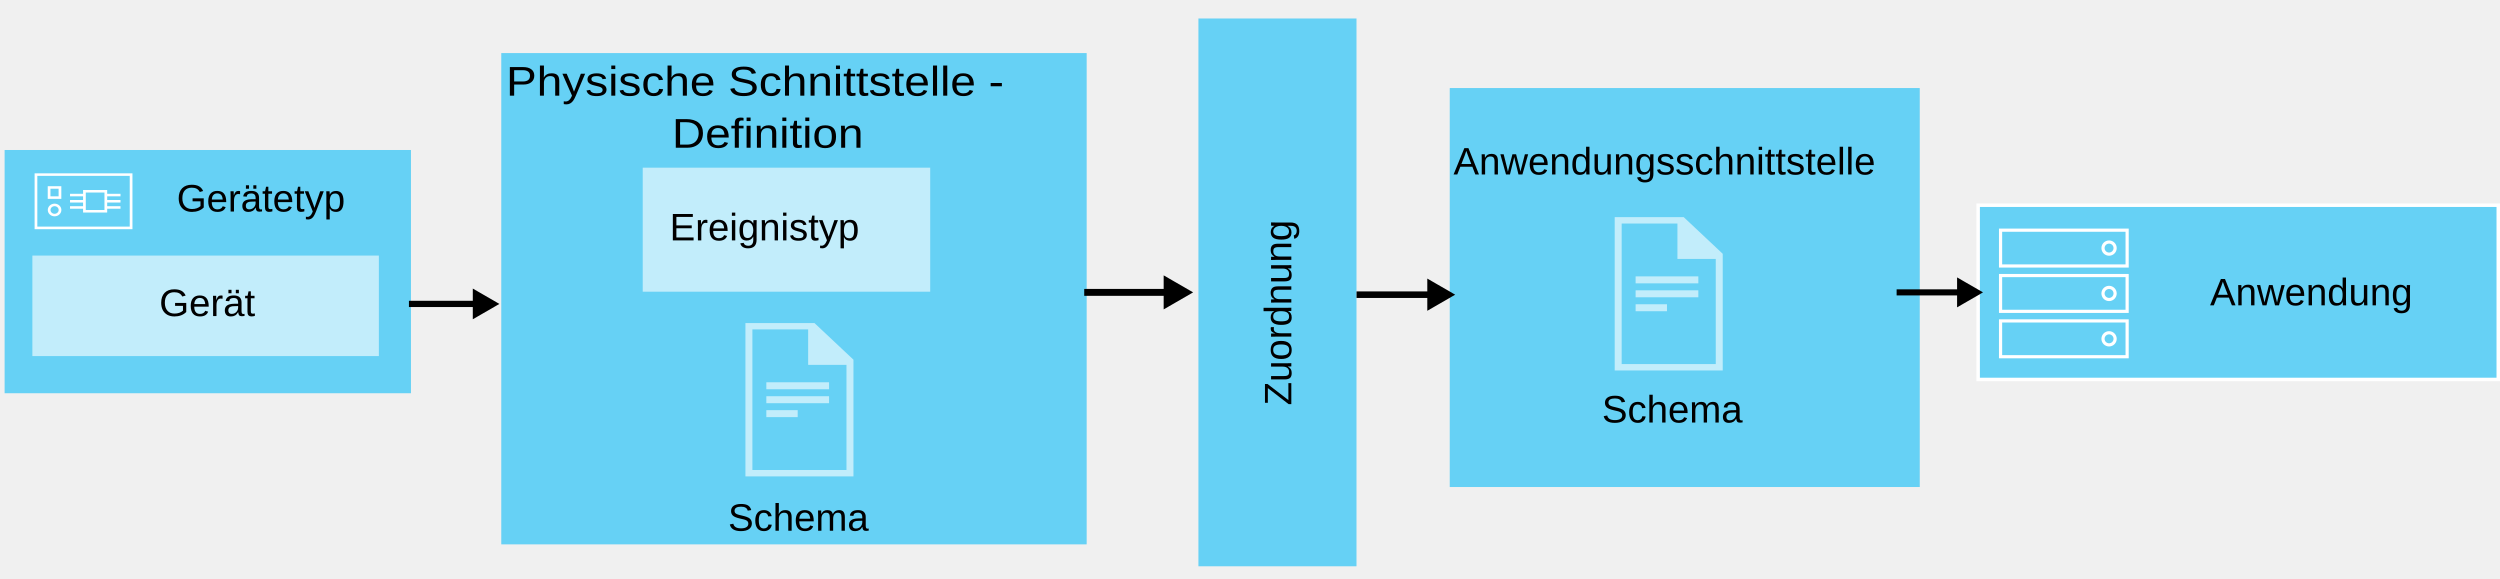
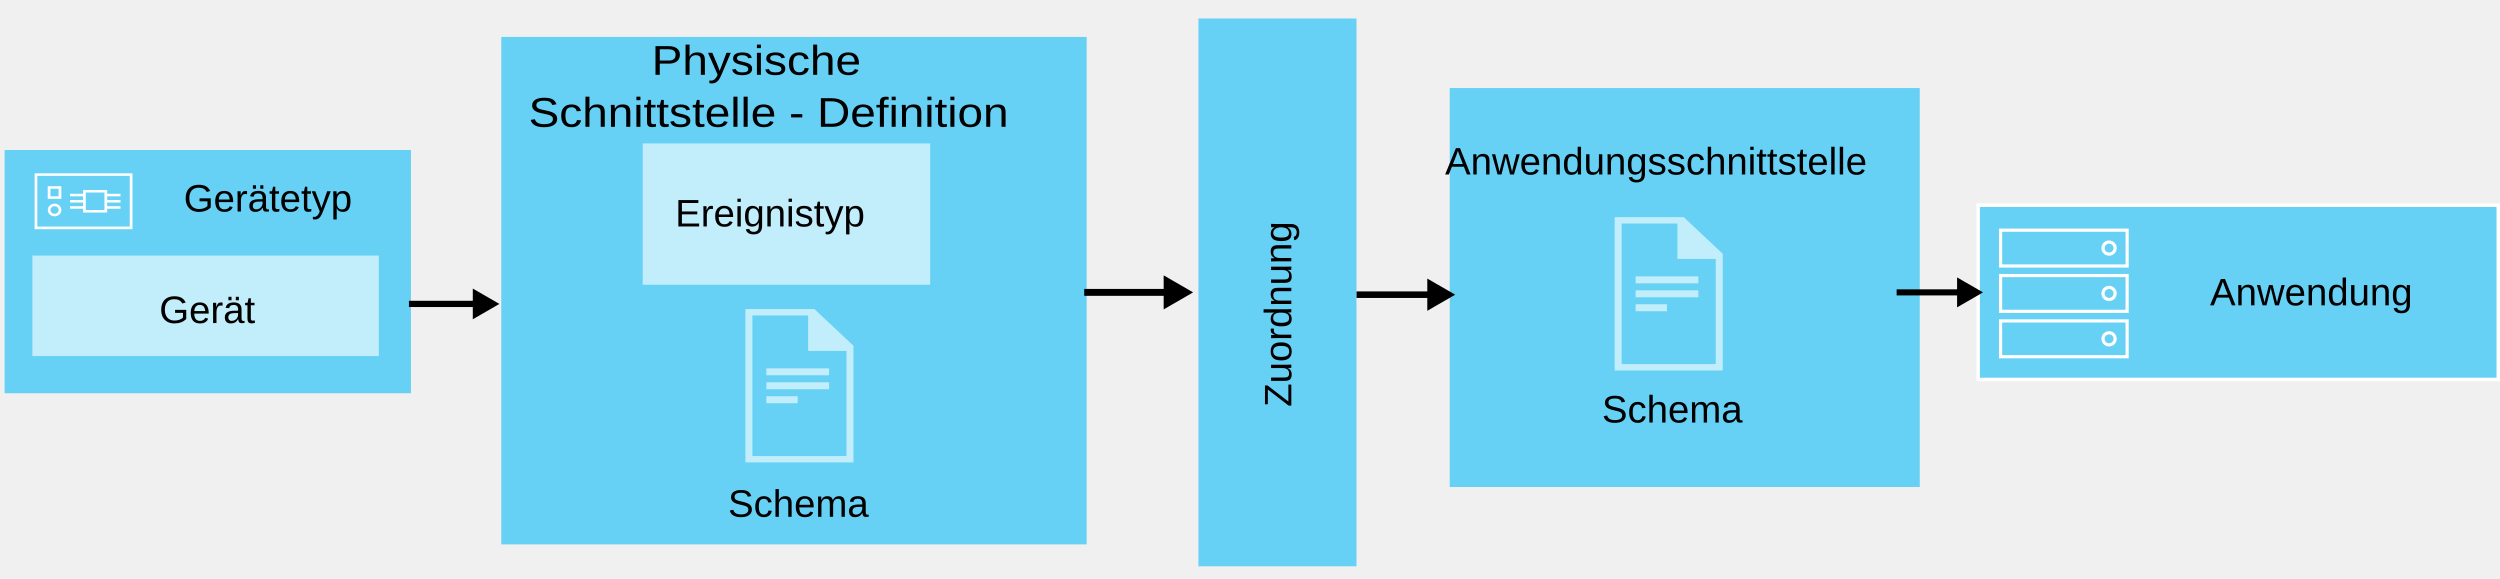
<svg xmlns="http://www.w3.org/2000/svg" id="svg5443" version="1.1" width="717.41" height="166.145" viewBox="0 0 717.41 166.145">
  <defs id="defs5447">
    <marker style="overflow:visible" id="TriangleOutM-3-4-5" refX="0" refY="0" orient="auto">
      <path transform="scale(0.4,0.4)" style="fill-rule:evenodd;stroke:#000000;stroke-width:1pt" d="m 5.77,0 -8.65,5 0,-10 8.65,5 z" id="path21258-13-6-5" />
    </marker>
    <marker style="overflow:visible" id="TriangleOutM-3-4-5-9" refX="0" refY="0" orient="auto">
      <path transform="scale(0.4,0.4)" style="fill-rule:evenodd;stroke:#000000;stroke-width:1pt" d="m 5.77,0 -8.65,5 0,-10 8.65,5 z" id="path21258-13-6-5-0" />
    </marker>
    <marker style="overflow:visible" id="TriangleOutM-3-4-5-9-4" refX="0" refY="0" orient="auto">
      <path transform="scale(0.4,0.4)" style="fill-rule:evenodd;stroke:#000000;stroke-width:1pt" d="m 5.77,0 -8.65,5 0,-10 8.65,5 z" id="path21258-13-6-5-0-6" />
    </marker>
    <marker style="overflow:visible" id="TriangleOutM-3-4-5-9-4-0" refX="0" refY="0" orient="auto">
      <path transform="scale(0.4,0.4)" style="fill-rule:evenodd;stroke:#000000;stroke-width:1pt" d="m 5.77,0 -8.65,5 0,-10 8.65,5 z" id="path21258-13-6-5-0-6-7" />
    </marker>
    <marker style="overflow:visible" id="TriangleOutM-3-4-5-0" refX="0" refY="0" orient="auto">
      <path transform="scale(0.4,0.4)" style="fill-rule:evenodd;stroke:#000000;stroke-width:1pt" d="m 5.77,0 -8.65,5 0,-10 8.65,5 z" id="path21258-13-6-5-5" />
    </marker>
  </defs>
  <rect ry="0" rx="0" y="58.889" x="567.66" height="50" width="149.25" id="rect79371-1-6-6-9-8-7-3-5-1-2-7-5" style="fill:#66d1f5;fill-opacity:1;fill-rule:evenodd;stroke:#ffffff;stroke-width:1;stroke-miterlimit:4;stroke-dasharray:none;stroke-opacity:1" />
-   <text xml:space="preserve" style="font-style:normal;font-variant:normal;font-weight:normal;font-stretch:normal;font-size:11px;line-height:125%;font-family:Arial;-inkscape-font-specification:Arial;text-align:start;letter-spacing:0px;word-spacing:0px;writing-mode:lr-tb;text-anchor:start;fill:#000000;fill-opacity:1;stroke:none" x="634.207" y="87.62" id="text18189-5-9">
-     <tspan x="634.207" y="87.62" id="tspan6913-6">Anwendung</tspan>
+   <text xml:space="preserve" style="font-style:normal;font-variant:normal;font-weight:normal;font-stretch:normal;line-height:0%;font-family:Arial;-inkscape-font-specification:Arial;text-align:start;letter-spacing:0px;word-spacing:0px;writing-mode:lr-tb;text-anchor:start;fill:#000000;fill-opacity:1;stroke:none" x="634.207" y="87.62" id="text18189-5-9">
+     <tspan x="634.207" y="87.62" id="tspan6913-6" style="font-size:11px;line-height:1.25">Anwendung</tspan>
  </text>
  <g id="g5240-2-8" transform="matrix(0.09339234,0,0,0.09339234,568.8965,60.86142)" style="stroke-width:9.794;stroke-miterlimit:4;stroke-dasharray:none">
    <rect id="rect5222-4-5" height="110" width="388.9" stroke-miterlimit="10" y="55.6" x="55.6" style="fill:none;stroke:#ffffff;stroke-width:9.794;stroke-miterlimit:4;stroke-dasharray:none" />
    <rect id="rect5224-7-2" height="110" width="388.9" stroke-miterlimit="10" y="195" x="55.6" style="fill:none;stroke:#ffffff;stroke-width:9.794;stroke-miterlimit:4;stroke-dasharray:none" />
    <rect id="rect5226-6-7" height="110" width="388.9" stroke-miterlimit="10" y="334.4" x="55.6" style="fill:none;stroke:#ffffff;stroke-width:9.794;stroke-miterlimit:4;stroke-dasharray:none" />
    <circle id="circle5228-0-6" r="18.6" cy="110.6" cx="389" stroke-miterlimit="10" style="fill:none;stroke:#ffffff;stroke-width:9.794;stroke-miterlimit:4;stroke-dasharray:none" />
    <circle id="circle5230-5-6" r="18.6" cy="250" cx="389" stroke-miterlimit="10" style="fill:none;stroke:#ffffff;stroke-width:9.794;stroke-miterlimit:4;stroke-dasharray:none" />
    <circle id="circle5232-6-1" r="18.6" cy="389.4" cx="389" stroke-miterlimit="10" style="fill:none;stroke:#ffffff;stroke-width:9.794;stroke-miterlimit:4;stroke-dasharray:none" />
  </g>
  <rect ry="0" rx="0" y="43.042" x="1.325" height="69.8" width="116.605" id="rect79371-1-6-6-9-8-7-86-3-9" style="fill:#66d1f5;fill-opacity:1;fill-rule:evenodd;stroke:none" />
-   <text y="60.703" x="74.889" font-size="12" id="text56820" style="font-style:normal;font-variant:normal;font-weight:normal;font-stretch:normal;font-size:11px;line-height:125%;font-family:Arial;-inkscape-font-specification:Arial;text-align:center;writing-mode:lr-tb;text-anchor:middle;fill:#000000;fill-opacity:1">Gerätetyp</text>
+   <text y="60.703" x="76.889" font-size="12" id="text56820" style="font-style:normal;font-variant:normal;font-weight:normal;font-stretch:normal;font-size:11px;line-height:0%;font-family:Arial;-inkscape-font-specification:Arial;text-align:center;writing-mode:lr-tb;text-anchor:middle;fill:#000000;fill-opacity:1">Gerätetyp</text>
  <rect ry="0" rx="0" y="73.34" x="9.289" height="28.839" width="99.431" id="rect79371-1-6-6-9-8-7-86-7" style="fill:#c2edfb;fill-opacity:1;fill-rule:evenodd;stroke:none" />
-   <text y="90.703" x="45.712" font-size="11" id="text56922" style="font-style:normal;font-variant:normal;font-weight:normal;font-stretch:normal;font-size:11px;line-height:125%;font-family:Arial;-inkscape-font-specification:Arial;text-align:start;writing-mode:lr-tb;text-anchor:start;fill:#000000;fill-opacity:1">Gerät</text>
+   <text y="92.703" x="45.712" font-size="11" id="text56922" style="font-style:normal;font-variant:normal;font-weight:normal;font-stretch:normal;font-size:11px;line-height:0%;font-family:Arial;-inkscape-font-specification:Arial;text-align:start;writing-mode:lr-tb;text-anchor:start;fill:#000000;fill-opacity:1">Gerät</text>
  <g id="g5278-5" transform="matrix(0.7799818,0,0,0.7279118,6.420911,41.37782)">
    <path id="path5280-9" d="M 40,12 35.33,12 9.67,12 5,12 5,33 9.67,33 35.34,33 40,33 40,12 Z m -9.22,8.06 5.32,0 m -5.32,2.44 5.32,0 m -5.32,2.44 5.32,0 m -18.57,-4.88 5.32,0 m -5.32,2.44 5.32,0 m -5.32,2.44 5.32,0 m -0.02,1.5 7.87,0 0,-7.87 -7.87,0 0,7.87 z m -10.98,-2.5 c 1.1,0 2,0.9 2,2 0,1.1 -0.9,2 -2,2 -1.1,0 -2,-0.9 -2,-2 0,-1.11 0.9,-2 2,-2 z m 1.98,-2.88 -4,0 0,-4 4,0 0,4 z" stroke-miterlimit="10" style="fill:none;stroke:#ffffff;stroke-miterlimit:10" />
  </g>
  <rect style="fill:#66d1f5;fill-opacity:1;fill-rule:evenodd;stroke:none" id="rect7198-5" width="157.197" height="45.364" x="-162.501" y="343.903" rx="0" ry="0" transform="matrix(0,-1,1,0,0,0)" />
-   <text xml:space="preserve" style="font-style:normal;font-variant:normal;font-weight:normal;font-stretch:normal;font-size:11px;line-height:125%;font-family:Arial;-inkscape-font-specification:Arial;text-align:center;letter-spacing:0px;word-spacing:0px;writing-mode:lr-tb;text-anchor:middle;fill:#000000;fill-opacity:1;stroke:none" x="-85.132" y="370.562" id="text7210-2" transform="matrix(0,-1,1,0,0,0)">
-     <tspan x="-85.132" y="370.562" id="tspan7573-7">Zuordnung</tspan>
+   <text xml:space="preserve" style="font-style:normal;font-variant:normal;font-weight:normal;font-stretch:normal;line-height:0%;font-family:Arial;-inkscape-font-specification:Arial;text-align:center;letter-spacing:0px;word-spacing:0px;writing-mode:lr-tb;text-anchor:middle;fill:#000000;fill-opacity:1;stroke:none" x="-85.132" y="370.562" id="text7210-2" transform="rotate(-90)">
+     <tspan x="-85.132" y="370.562" id="tspan7573-7" style="font-size:11px;line-height:1.25">Zuordnung</tspan>
  </text>
-   <rect style="fill:#66d1f5;fill-opacity:1;fill-rule:evenodd;stroke:none" id="rect6559" width="167.988" height="140.979" x="143.847" y="15.232" rx="0" ry="0" />
-   <rect ry="0" rx="0" y="48.117" x="184.439" height="35.591" width="82.495" id="rect79371-1-6-6-9-8-7-9-9" style="fill:#c2edfb;fill-opacity:1;fill-rule:evenodd;stroke:none" />
-   <text xml:space="preserve" style="font-style:normal;font-variant:normal;font-weight:normal;font-stretch:normal;font-size:12.548px;line-height:125%;font-family:Arial;-inkscape-font-specification:'Arial, Normal';text-align:center;letter-spacing:0px;word-spacing:0px;writing-mode:lr-tb;text-anchor:middle;fill:#000000;fill-opacity:1;stroke:none" x="214.969" y="28.843" id="text5543" transform="scale(1.050451,0.9519723)">
-     <tspan id="tspan3449" x="214.969" y="28.843">Physische Schnittstelle -</tspan>
-     <tspan x="214.969" y="44.529" id="tspan3402">Definition</tspan>
+   <rect style="fill:#66d1f5;fill-opacity:1;fill-rule:evenodd;stroke:none;stroke-width:1.016" id="rect6559" width="167.988" height="145.615" x="143.847" y="10.596" rx="0" ry="0" />
+   <rect ry="0" rx="0" y="41.161" x="184.439" height="40.547" width="82.495" id="rect79371-1-6-6-9-8-7-9-9" style="fill:#c2edfb;fill-opacity:1;fill-rule:evenodd;stroke:none" />
+   <text xml:space="preserve" style="font-style:normal;font-variant:normal;font-weight:normal;font-stretch:normal;line-height:0%;font-family:Arial;-inkscape-font-specification:'Arial, Normal';text-align:center;letter-spacing:0px;word-spacing:0px;writing-mode:lr-tb;text-anchor:middle;fill:#000000;fill-opacity:1;stroke:none" x="214.969" y="22.541" id="text5543" transform="scale(1.050451,0.9519723)">
+     <tspan id="tspan3449" x="216.709" y="22.541" style="font-size:12.548px;line-height:1.25">Physische </tspan>
+     <tspan x="214.969" y="38.226" style="font-size:12.548px;line-height:1.25" id="tspan76">Schnittstelle - Definition</tspan>
  </text>
-   <text id="text13959-6" y="68.98" x="223.971" style="font-style:normal;font-variant:normal;font-weight:normal;font-stretch:normal;font-size:11px;line-height:125%;font-family:Arial;-inkscape-font-specification:Arial;text-align:center;letter-spacing:0px;word-spacing:0px;writing-mode:lr-tb;text-anchor:middle;fill:#000000;fill-opacity:1;stroke:none" xml:space="preserve">
-     <tspan id="tspan13963-4" y="68.98" x="223.971">Ereignistyp</tspan>
+   <text id="text13959-6" y="64.98" x="225.971" style="font-style:normal;font-variant:normal;font-weight:normal;font-stretch:normal;line-height:0%;font-family:Arial;-inkscape-font-specification:Arial;text-align:center;letter-spacing:0px;word-spacing:0px;writing-mode:lr-tb;text-anchor:middle;fill:#000000;fill-opacity:1;stroke:none" xml:space="preserve">
+     <tspan id="tspan13963-4" y="64.98" x="225.971" style="font-size:11px;line-height:1.25">Ereignistyp</tspan>
  </text>
-   <flowRoot xml:space="preserve" id="flowRoot7760" style="font-style:normal;font-weight:normal;font-size:40px;line-height:125%;font-family:sans-serif;letter-spacing:0px;word-spacing:0px;fill:#000000;fill-opacity:1;stroke:none;stroke-width:1px;stroke-linecap:butt;stroke-linejoin:miter;stroke-opacity:1" transform="translate(-18.51996,-85.99516)">
+   <flowRoot xml:space="preserve" id="flowRoot7760" style="font-style:normal;font-weight:normal;line-height:0.01%;font-family:sans-serif;letter-spacing:0px;word-spacing:0px;fill:#000000;fill-opacity:1;stroke:none;stroke-width:1px;stroke-linecap:butt;stroke-linejoin:miter;stroke-opacity:1" transform="translate(-18.51996,-85.99516)">
    <flowRegion id="flowRegion7762">
      <rect id="rect7764" width="221.195" height="145.698" x="447.027" y="-93.021" />
    </flowRegion>
-     <flowPara id="flowPara7766" />
+     <flowPara id="flowPara7766" style="font-size:40px;line-height:1.25"> </flowPara>
  </flowRoot>
-   <text y="152.305" x="208.928" font-size="11" id="text59612-6" style="font-style:normal;font-variant:normal;font-weight:normal;font-stretch:normal;font-size:11px;line-height:125%;font-family:Arial;-inkscape-font-specification:Arial;text-align:start;writing-mode:lr-tb;text-anchor:start;fill:#000000;fill-opacity:1">Schema</text>
-   <g transform="translate(-217.089,-240.2998)" id="g13549-6" style="fill:#c2edfb;fill-opacity:1">
+   <text y="148.305" x="208.928" font-size="11" id="text59612-6" style="font-style:normal;font-variant:normal;font-weight:normal;font-stretch:normal;font-size:11px;line-height:0%;font-family:Arial;-inkscape-font-specification:Arial;text-align:start;writing-mode:lr-tb;text-anchor:start;fill:#000000;fill-opacity:1">Schema</text>
+   <g transform="translate(-217.089,-244.2998)" id="g13549-6" style="fill:#c2edfb;fill-opacity:1">
    <path id="path13551-2" d="m 450.804,333 -3.316,0 -16.488,0 0,44 31,0 0,-30.799 0,-2.68 L 450.804,333 Z m 9.196,42.166 -27,0 0,-40.332 16,0 0,10.166 11,0 0,30.166 z" style="fill:#c2edfb;fill-opacity:1" />
    <rect id="rect13553-4" height="2" width="18" y="350" x="437" style="fill:#c2edfb;fill-opacity:1" />
    <rect id="rect13555-7" height="2" width="18" y="354" x="437" style="fill:#c2edfb;fill-opacity:1" />
    <rect id="rect13557-50" height="2" width="9" y="358" x="437" style="fill:#c2edfb;fill-opacity:1" />
  </g>
-   <flowRoot xml:space="preserve" id="flowRoot7821" style="font-style:normal;font-weight:normal;font-size:40px;line-height:125%;font-family:sans-serif;letter-spacing:0px;word-spacing:0px;fill:#000000;fill-opacity:1;stroke:none;stroke-width:1px;stroke-linecap:butt;stroke-linejoin:miter;stroke-opacity:1" transform="translate(-18.51996,-85.99516)">
+   <flowRoot xml:space="preserve" id="flowRoot7821" style="font-style:normal;font-weight:normal;line-height:0.01%;font-family:sans-serif;letter-spacing:0px;word-spacing:0px;fill:#000000;fill-opacity:1;stroke:none;stroke-width:1px;stroke-linecap:butt;stroke-linejoin:miter;stroke-opacity:1" transform="translate(-18.51996,-85.99516)">
    <flowRegion id="flowRegion7823">
      <rect id="rect7825" width="52.981" height="278.812" x="250.335" y="173.208" />
    </flowRegion>
-     <flowPara id="flowPara7827" />
+     <flowPara id="flowPara7827" style="font-size:40px;line-height:1.25"> </flowPara>
  </flowRoot>
  <rect style="fill:#66d1f5;fill-opacity:1;fill-rule:evenodd;stroke:none" id="rect6559-2" width="134.875" height="114.489" x="416.024" y="25.267" rx="0" ry="0" />
-   <text y="121.243" x="459.704" font-size="11" id="text59612-3" style="font-style:normal;font-variant:normal;font-weight:normal;font-stretch:normal;font-size:11px;line-height:125%;font-family:Arial;-inkscape-font-specification:Arial;text-align:start;writing-mode:lr-tb;text-anchor:start;fill:#000000;fill-opacity:1">Schema</text>
+   <text y="121.243" x="459.704" font-size="11" id="text59612-3" style="font-style:normal;font-variant:normal;font-weight:normal;font-stretch:normal;font-size:11px;line-height:0%;font-family:Arial;-inkscape-font-specification:Arial;text-align:start;writing-mode:lr-tb;text-anchor:start;fill:#000000;fill-opacity:1">Schema</text>
  <g transform="translate(32.36293,-270.6893)" id="g13549-57" style="fill:#c2edfb;fill-opacity:1">
    <path id="path13551-8" d="m 450.804,333 -3.316,0 -16.488,0 0,44 31,0 0,-30.799 0,-2.68 L 450.804,333 Z m 9.196,42.166 -27,0 0,-40.332 16,0 0,10.166 11,0 0,30.166 z" style="fill:#c2edfb;fill-opacity:1" />
    <rect id="rect13553-3" height="2" width="18" y="350" x="437" style="fill:#c2edfb;fill-opacity:1" />
    <rect id="rect13555-2" height="2" width="18" y="354" x="437" style="fill:#c2edfb;fill-opacity:1" />
    <rect id="rect13557-3" height="2" width="9" y="358" x="437" style="fill:#c2edfb;fill-opacity:1" />
  </g>
-   <text xml:space="preserve" style="font-style:normal;font-variant:normal;font-weight:normal;font-stretch:normal;font-size:11px;line-height:125%;font-family:Arial;-inkscape-font-specification:Arial;text-align:center;letter-spacing:0px;word-spacing:0px;writing-mode:lr-tb;text-anchor:middle;fill:#000000;fill-opacity:1;stroke:none" x="482.232" y="50.076" id="text5543-1">
-     <tspan x="482.232" y="50.076" id="tspan7758-4">Anwendungsschnittstelle</tspan>
+   <text xml:space="preserve" style="font-style:normal;font-variant:normal;font-weight:normal;font-stretch:normal;line-height:0%;font-family:Arial;-inkscape-font-specification:Arial;text-align:center;letter-spacing:0px;word-spacing:0px;writing-mode:lr-tb;text-anchor:middle;fill:#000000;fill-opacity:1;stroke:none" x="480.232" y="50.076" id="text5543-1">
+     <tspan x="480.232" y="50.076" id="tspan7758-4" style="font-size:11px;line-height:1.25">Anwendungsschnittstelle</tspan>
  </text>
-   <flowRoot xml:space="preserve" id="flowRoot7909" style="font-style:normal;font-weight:normal;font-size:40px;line-height:125%;font-family:sans-serif;letter-spacing:0px;word-spacing:0px;fill:#000000;fill-opacity:1;stroke:none;stroke-width:1px;stroke-linecap:butt;stroke-linejoin:miter;stroke-opacity:1" transform="translate(-18.51996,-85.99516)">
+   <flowRoot xml:space="preserve" id="flowRoot7909" style="font-style:normal;font-weight:normal;line-height:0.01%;font-family:sans-serif;letter-spacing:0px;word-spacing:0px;fill:#000000;fill-opacity:1;stroke:none;stroke-width:1px;stroke-linecap:butt;stroke-linejoin:miter;stroke-opacity:1" transform="translate(-18.51996,-85.99516)">
    <flowRegion id="flowRegion7911">
      <rect id="rect7913" width="302.654" height="73.511" x="145.035" y="444.736" />
    </flowRegion>
-     <flowPara id="flowPara7915" />
+     <flowPara id="flowPara7915" style="font-size:40px;line-height:1.25"> </flowPara>
  </flowRoot>
-   <flowRoot xml:space="preserve" id="flowRoot7917" style="font-style:normal;font-weight:normal;font-size:40px;line-height:125%;font-family:sans-serif;letter-spacing:0px;word-spacing:0px;fill:#000000;fill-opacity:1;stroke:none;stroke-width:1px;stroke-linecap:butt;stroke-linejoin:miter;stroke-opacity:1" transform="translate(-18.51996,-85.99516)">
+   <flowRoot xml:space="preserve" id="flowRoot7917" style="font-style:normal;font-weight:normal;line-height:0.01%;font-family:sans-serif;letter-spacing:0px;word-spacing:0px;fill:#000000;fill-opacity:1;stroke:none;stroke-width:1px;stroke-linecap:butt;stroke-linejoin:miter;stroke-opacity:1" transform="translate(-18.51996,-85.99516)">
    <flowRegion id="flowRegion7919">
      <rect id="rect7921" width="317.223" height="76.16" x="421.861" y="50.69" />
    </flowRegion>
-     <flowPara id="flowPara7923" />
+     <flowPara id="flowPara7923" style="font-size:40px;line-height:1.25"> </flowPara>
  </flowRoot>
  <path id="path8199-4-90" d="m 117.35,87.213 20.866,0" style="opacity:1;fill:none;stroke:#000000;stroke-width:1.791;stroke-linecap:butt;stroke-linejoin:miter;stroke-miterlimit:4;stroke-dasharray:none;stroke-opacity:1;marker-end:url(#TriangleOutM-3-4-5)" />
  <path id="path8199-4-90-8" d="m 311.133,83.902 25.611,0" style="opacity:1;fill:none;stroke:#000000;stroke-width:1.984;stroke-linecap:butt;stroke-linejoin:miter;stroke-miterlimit:4;stroke-dasharray:none;stroke-opacity:1;marker-end:url(#TriangleOutM-3-4-5-9)" />
  <path id="path8199-4-90-8-7" d="m 389.279,84.564 22.968,0" style="opacity:1;fill:none;stroke:#000000;stroke-width:1.879;stroke-linecap:butt;stroke-linejoin:miter;stroke-miterlimit:4;stroke-dasharray:none;stroke-opacity:1;marker-end:url(#TriangleOutM-3-4-5-9-4)" />
  <path id="path8199-4-90-8-7-6" d="m 544.262,83.902 19.827,0" style="opacity:1;fill:none;stroke:#000000;stroke-width:1.746;stroke-linecap:butt;stroke-linejoin:miter;stroke-miterlimit:4;stroke-dasharray:none;stroke-opacity:1;marker-end:url(#TriangleOutM-3-4-5-9-4-0)" />
</svg>
